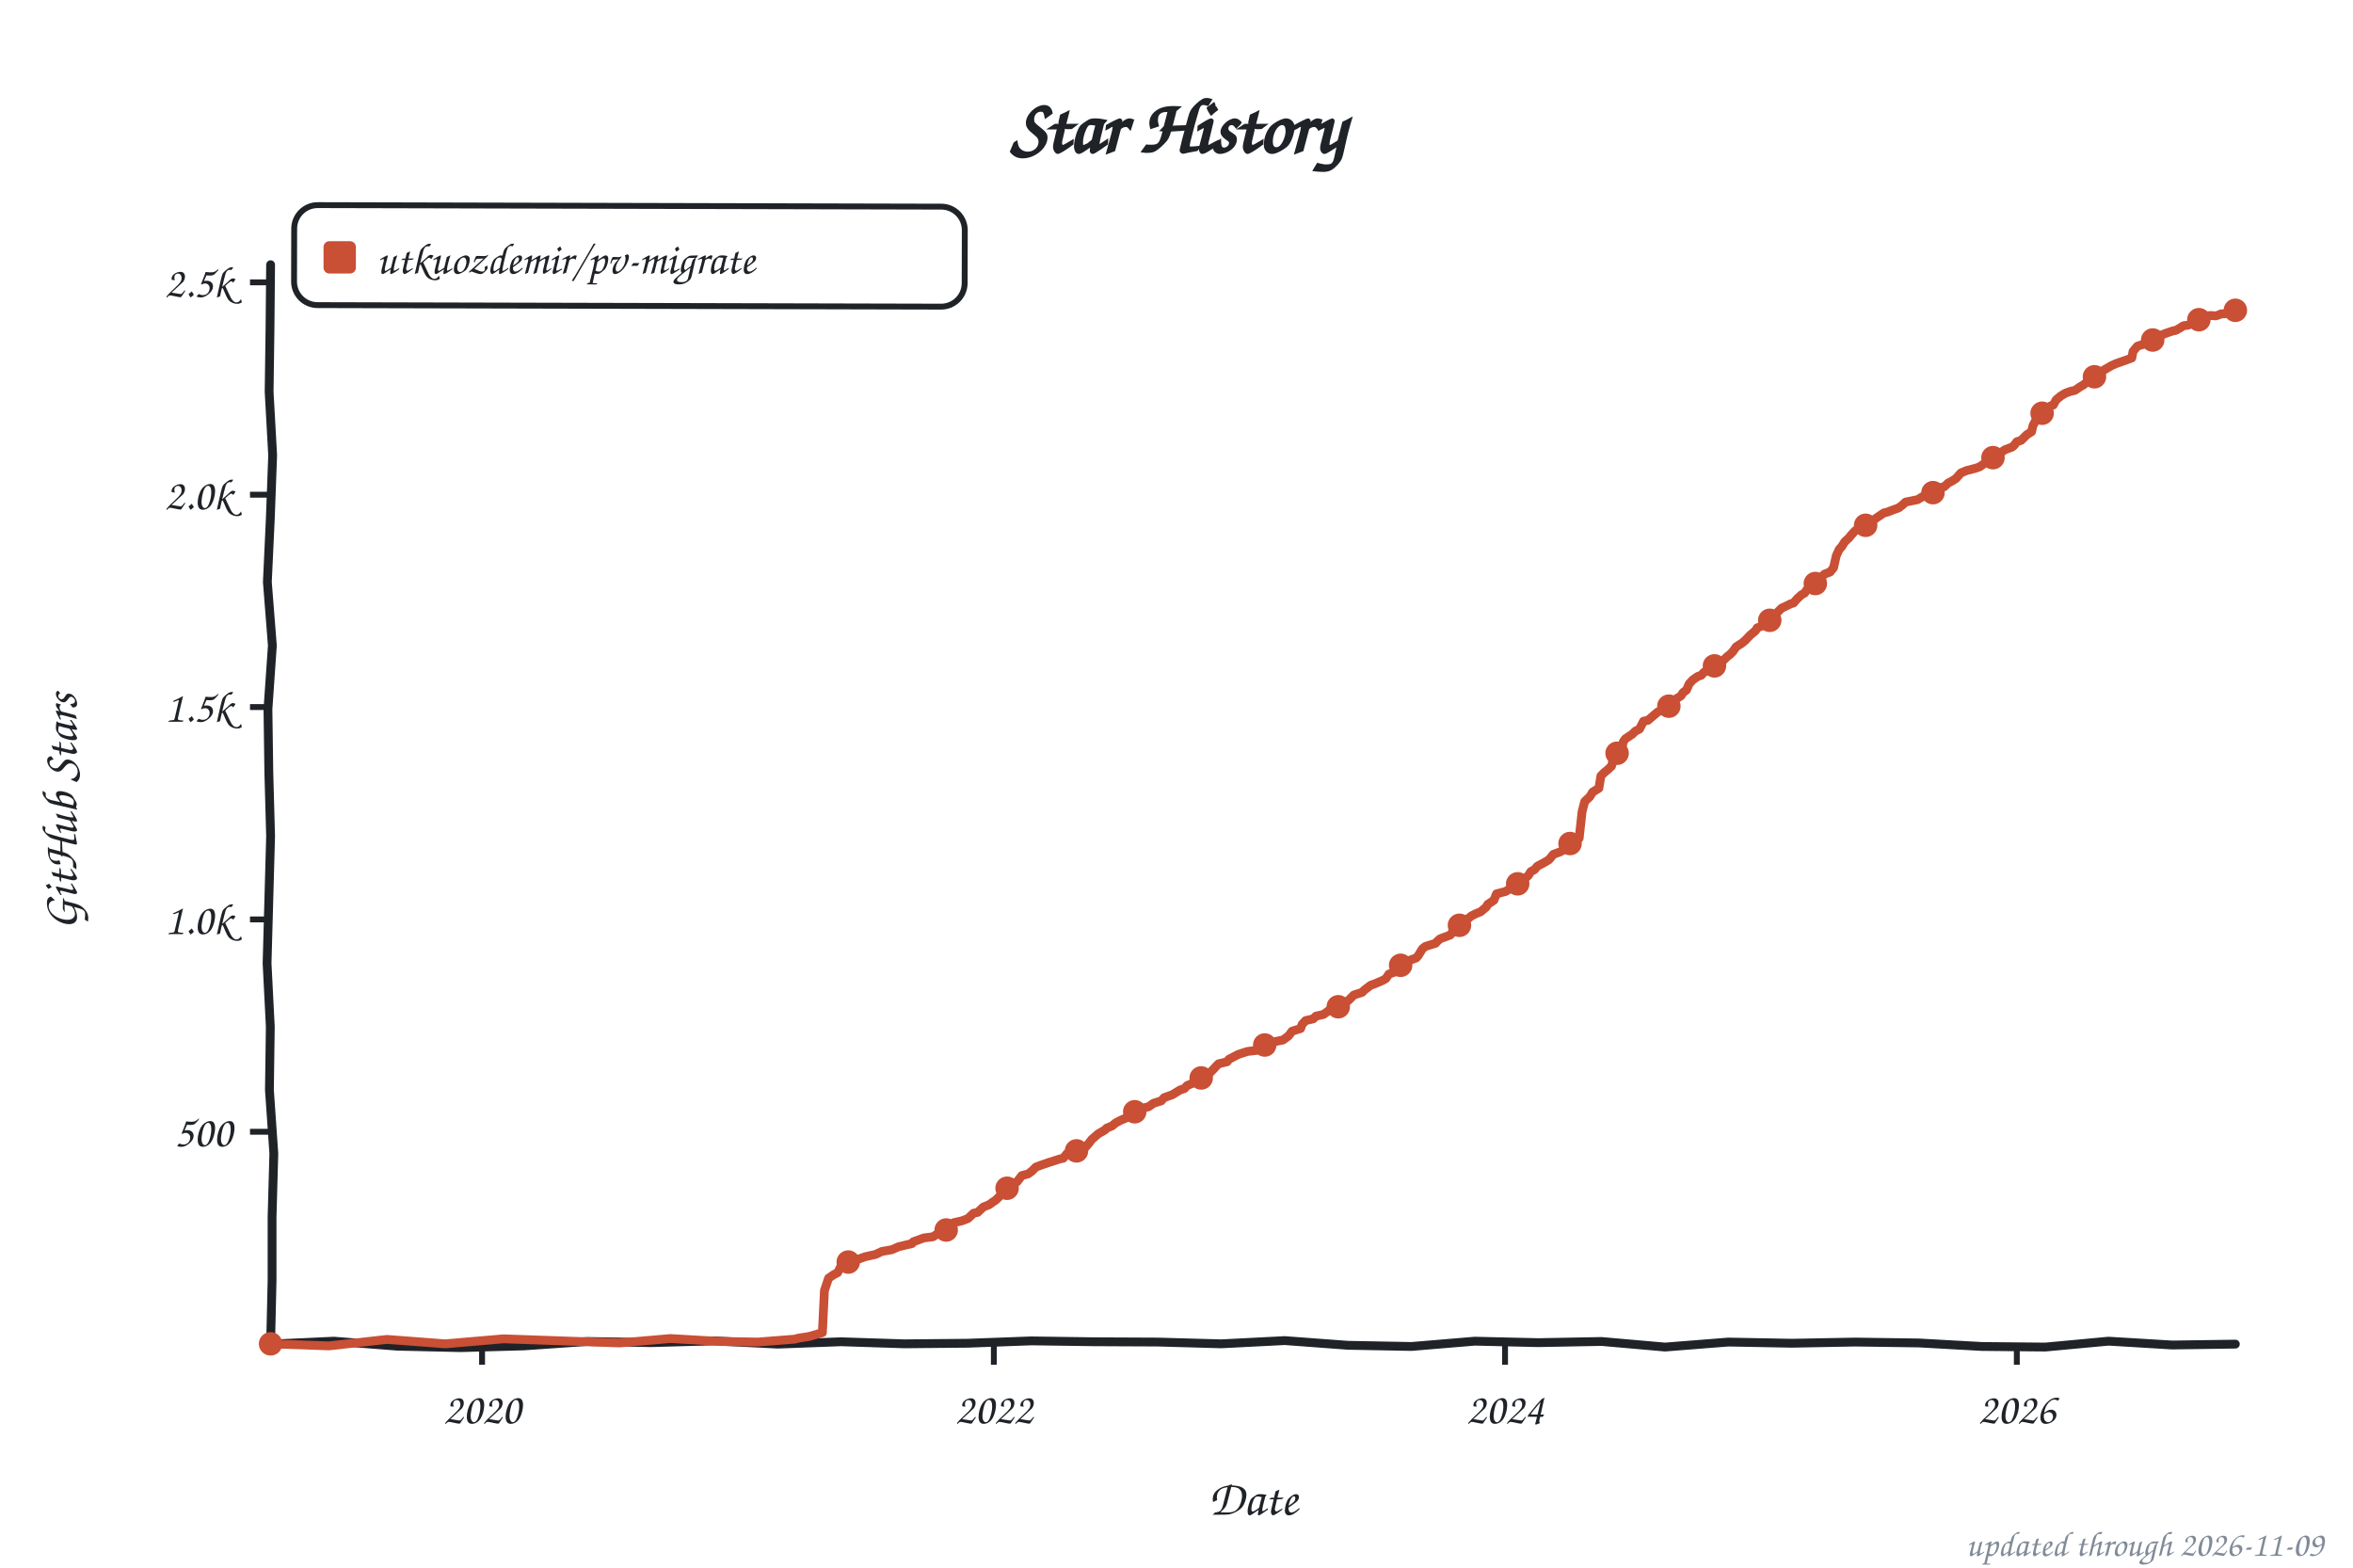
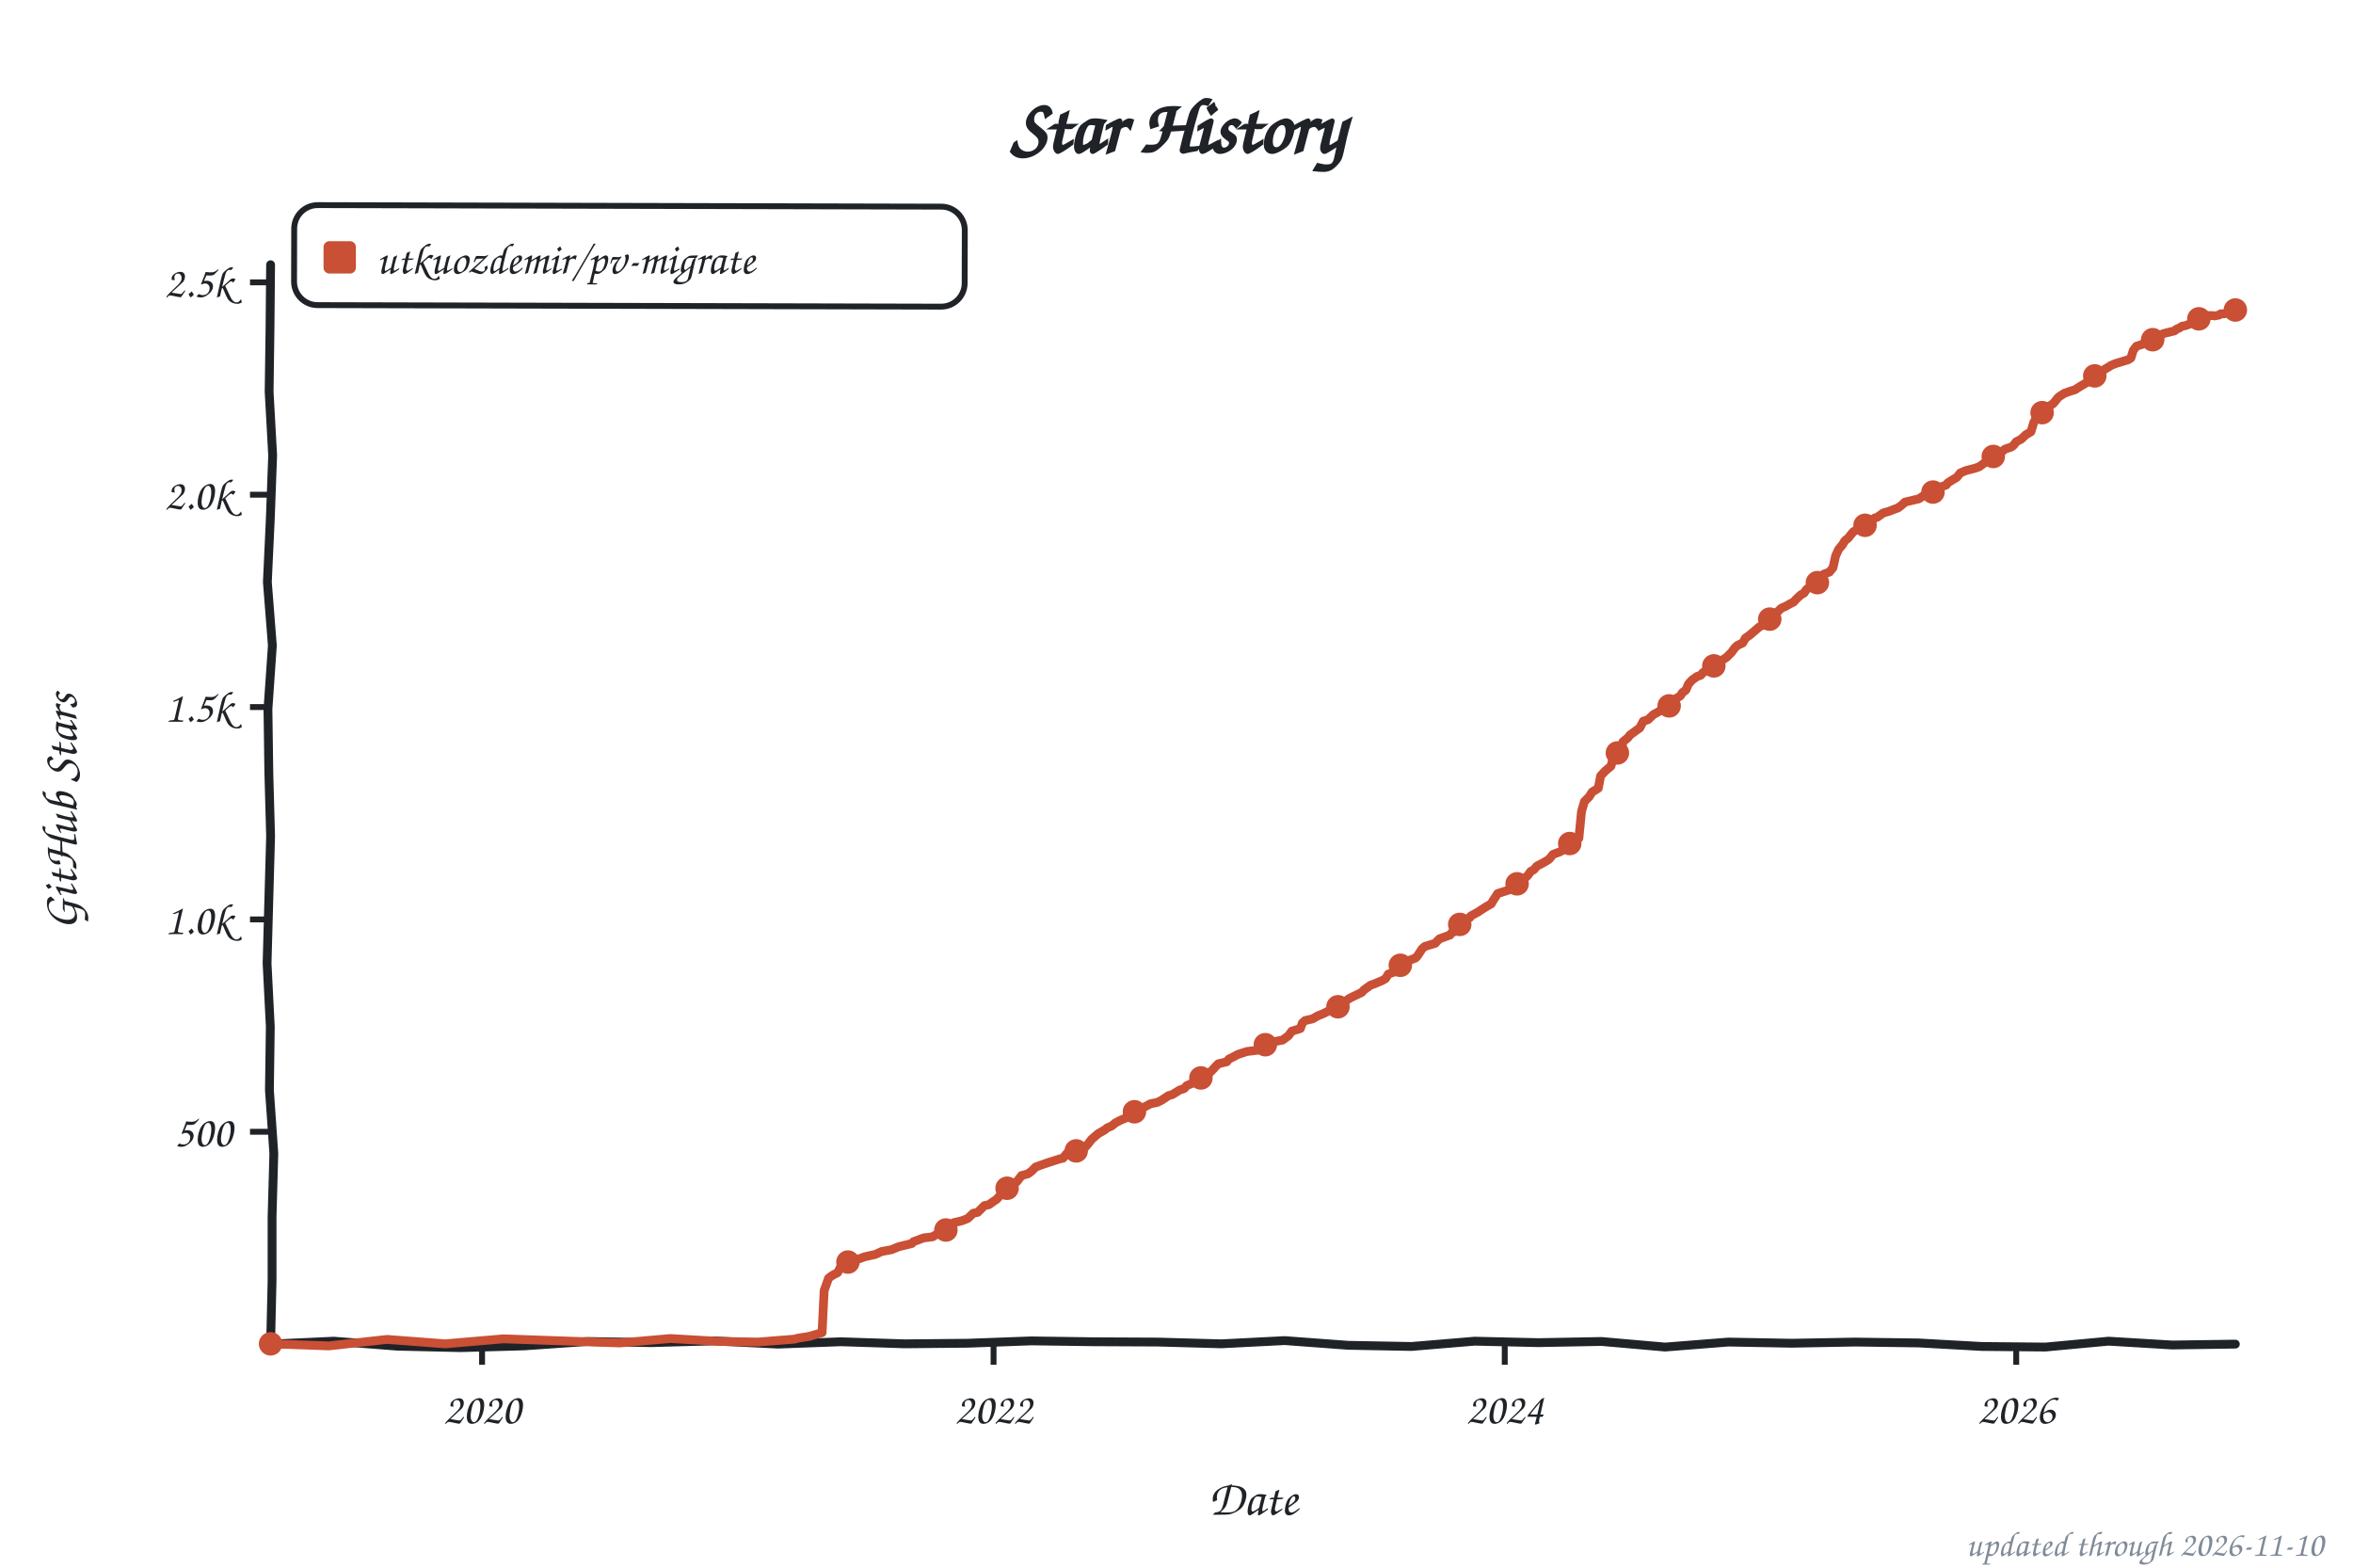
<svg xmlns="http://www.w3.org/2000/svg" width="800" height="533" viewBox="0 0 800 533" role="img" aria-label="Star history of utkuozdemir/pv-migrate">
  <style>text{font-family:"Comic Sans MS","Chalkboard SE","Comic Neue","Marker Felt",cursive}</style>
  <text x="400" y="52" font-size="26" font-weight="bold" text-anchor="middle" fill="#1f2328">Star History</text>
  <rect x="100" y="70" width="228" height="34" rx="8" fill="none" stroke="#1f2328" stroke-width="2" transform="rotate(0.14 214 87)" />
  <rect x="110" y="82" width="11" height="11" rx="2" fill="#c94f35" />
  <text x="128" y="93" font-size="15" fill="#1f2328" textLength="189" lengthAdjust="spacingAndGlyphs">utkuozdemir/pv-migrate</text>
  <line x1="85" y1="384.8" x2="92" y2="384.8" stroke="#1f2328" stroke-width="2" />
  <text x="79" y="389.8" font-size="15" text-anchor="end" fill="#1f2328">500</text>
  <line x1="85" y1="312.6" x2="92" y2="312.6" stroke="#1f2328" stroke-width="2" />
  <text x="79" y="317.6" font-size="15" text-anchor="end" fill="#1f2328">1.0k</text>
  <line x1="85" y1="240.4" x2="92" y2="240.4" stroke="#1f2328" stroke-width="2" />
  <text x="79" y="245.4" font-size="15" text-anchor="end" fill="#1f2328">1.5k</text>
  <line x1="85" y1="168.2" x2="92" y2="168.2" stroke="#1f2328" stroke-width="2" />
  <text x="79" y="173.2" font-size="15" text-anchor="end" fill="#1f2328">2.0k</text>
  <line x1="85" y1="96.0" x2="92" y2="96.0" stroke="#1f2328" stroke-width="2" />
  <text x="79" y="101.0" font-size="15" text-anchor="end" fill="#1f2328">2.5k</text>
  <line x1="163.9" y1="457" x2="163.9" y2="464" stroke="#1f2328" stroke-width="2" />
  <text x="163.9" y="484" font-size="15" text-anchor="middle" fill="#1f2328">2020</text>
-   <line x1="337.9" y1="457" x2="337.9" y2="464" stroke="#1f2328" stroke-width="2" />
-   <text x="337.9" y="484" font-size="15" text-anchor="middle" fill="#1f2328">2022</text>
-   <line x1="511.7" y1="457" x2="511.7" y2="464" stroke="#1f2328" stroke-width="2" />
-   <text x="511.7" y="484" font-size="15" text-anchor="middle" fill="#1f2328">2024</text>
-   <line x1="685.7" y1="457" x2="685.7" y2="464" stroke="#1f2328" stroke-width="2" />
-   <text x="685.7" y="484" font-size="15" text-anchor="middle" fill="#1f2328">2026</text>
+   <line x1="337.8" y1="457" x2="337.8" y2="464" stroke="#1f2328" stroke-width="2" />
+   <text x="337.8" y="484" font-size="15" text-anchor="middle" fill="#1f2328">2022</text>
+   <line x1="511.6" y1="457" x2="511.6" y2="464" stroke="#1f2328" stroke-width="2" />
+   <text x="511.6" y="484" font-size="15" text-anchor="middle" fill="#1f2328">2024</text>
+   <line x1="685.5" y1="457" x2="685.5" y2="464" stroke="#1f2328" stroke-width="2" />
+   <text x="685.5" y="484" font-size="15" text-anchor="middle" fill="#1f2328">2026</text>
  <text x="426" y="515" font-size="17" text-anchor="middle" fill="#1f2328">Date</text>
  <text x="26" y="276" font-size="17" text-anchor="middle" fill="#1f2328" transform="rotate(-90 26 276)">GitHub Stars</text>
  <path d="M 92.0,90.0 L 91.8,111.6 L 91.5,133.2 L 92.7,154.8 L 91.9,176.4 L 90.9,197.9 L 92.6,219.5 L 91.1,241.1 L 91.4,262.7 L 92.0,284.3 L 91.4,305.9 L 90.8,327.5 L 91.9,349.1 L 91.6,370.6 L 93.1,392.2 L 92.5,413.8 L 92.5,435.4 L 92.0,457.0 L 113.5,456.0 L 135.1,457.7 L 156.6,458.2 L 178.2,457.6 L 199.7,456.1 L 221.3,456.5 L 242.8,455.9 L 264.4,457.0 L 285.9,456.2 L 307.5,456.9 L 329.0,456.7 L 350.6,455.9 L 372.1,456.2 L 393.7,456.3 L 415.2,456.9 L 436.8,455.8 L 458.3,457.4 L 479.9,457.8 L 501.4,456.0 L 523.0,456.5 L 544.5,456.1 L 566.1,458.0 L 587.6,456.3 L 609.2,456.7 L 630.7,456.3 L 652.3,456.6 L 673.8,457.8 L 695.4,458.0 L 716.9,456.0 L 738.5,457.3 L 760.0,457.0" fill="none" stroke="#1f2328" stroke-width="3" stroke-linecap="round" stroke-linejoin="round" />
-   <path d="M 92.0,456.9 L 111.8,457.6 L 131.6,455.4 L 151.4,456.9 L 171.2,455.2 L 191.0,455.9 L 210.8,456.6 L 227.9,455.1 L 245.1,456.1 L 257.7,456.3 L 270.3,455.3 L 271.3,455.0 L 275.1,454.4 L 279.6,453.1 L 280.3,438.8 L 281.7,434.6 L 282.7,433.9 L 283.6,433.3 L 284.8,432.7 L 286.0,430.3 L 287.2,429.4 L 289.6,428.4 L 292.2,428.0 L 294.1,427.3 L 297.7,426.5 L 299.8,425.5 L 303.2,424.9 L 305.5,423.9 L 310.1,422.8 L 310.5,422.2 L 314.1,420.9 L 317.2,420.5 L 319.1,419.3 L 321.5,418.3 L 323.4,417.6 L 324.3,415.7 L 327.0,415.1 L 329.1,414.3 L 331.0,412.5 L 332.4,412.2 L 334.3,410.4 L 336.3,409.6 L 337.4,408.8 L 338.6,408.0 L 340.1,406.5 L 342.2,404.9 L 343.6,403.4 L 344.6,402.3 L 345.8,401.8 L 347.4,399.7 L 349.6,399.1 L 350.8,398.2 L 352.2,396.8 L 354.1,396.1 L 356.7,395.2 L 360.5,394.0 L 361.5,393.8 L 362.7,392.3 L 364.8,391.7 L 366.5,391.2 L 369.1,390.0 L 370.3,388.6 L 371.2,387.4 L 373.4,385.5 L 375.8,384.1 L 376.2,383.6 L 378.1,382.8 L 379.3,381.8 L 381.0,380.9 L 383.4,379.9 L 384.3,379.3 L 385.5,378.2 L 387.0,377.3 L 387.9,376.9 L 390.5,376.3 L 392.2,375.1 L 394.8,374.3 L 395.8,373.2 L 398.6,372.2 L 401.2,370.6 L 402.7,370.1 L 403.6,369.1 L 405.5,368.3 L 407.0,367.3 L 408.9,366.2 L 409.8,365.6 L 411.2,364.9 L 412.7,363.4 L 413.4,362.6 L 414.3,361.7 L 417.2,361.0 L 417.9,360.1 L 419.3,359.4 L 421.0,358.5 L 424.1,357.5 L 427.4,357.1 L 429.1,356.5 L 430.3,355.2 L 431.2,354.6 L 436.2,353.6 L 438.1,352.2 L 439.3,350.6 L 442.2,349.7 L 442.7,348.3 L 443.9,347.0 L 446.5,346.4 L 447.4,345.5 L 450.0,344.9 L 451.9,343.5 L 453.9,342.9 L 456.0,341.9 L 456.5,341.2 L 458.4,340.2 L 460.3,338.3 L 463.1,337.4 L 463.9,336.6 L 466.0,335.0 L 467.4,334.5 L 470.0,333.4 L 471.2,332.7 L 472.2,331.2 L 475.3,330.1 L 475.8,328.3 L 477.7,326.8 L 479.3,326.5 L 481.5,325.7 L 482.2,324.9 L 483.6,322.6 L 484.6,321.8 L 488.1,320.7 L 488.6,320.1 L 489.6,319.2 L 493.1,317.9 L 493.6,317.2 L 495.3,316.5 L 496.2,314.6 L 497.2,313.3 L 499.3,312.2 L 500.3,311.4 L 501.9,310.6 L 503.4,310.0 L 505.3,308.4 L 505.8,307.5 L 507.9,306.1 L 508.8,303.9 L 511.9,303.1 L 513.8,301.9 L 514.8,301.2 L 516.2,300.3 L 518.1,299.0 L 519.6,297.7 L 520.5,296.3 L 521.7,295.7 L 522.7,294.5 L 524.8,293.4 L 526.5,292.4 L 526.9,292.0 L 528.1,290.5 L 530.5,289.6 L 532.9,288.2 L 533.4,287.2 L 535.0,286.2 L 536.9,285.0 L 537.9,275.9 L 538.8,272.5 L 540.5,270.9 L 541.5,269.3 L 543.6,268.0 L 544.3,263.8 L 545.5,262.6 L 546.5,261.8 L 547.9,260.5 L 548.8,257.0 L 549.3,256.3 L 551.2,255.3 L 551.9,252.2 L 552.6,251.2 L 555.0,249.6 L 556.0,248.6 L 557.4,247.9 L 558.8,245.2 L 560.3,244.9 L 561.7,243.7 L 563.6,242.1 L 565.0,241.4 L 566.9,240.3 L 568.1,239.7 L 568.8,238.4 L 569.6,237.8 L 571.5,236.6 L 572.2,235.5 L 573.4,234.6 L 574.3,232.5 L 575.5,231.2 L 577.2,230.0 L 578.4,229.6 L 579.3,228.6 L 581.0,227.7 L 582.4,226.8 L 583.4,226.1 L 585.3,225.1 L 587.4,223.1 L 588.1,222.6 L 589.1,221.6 L 590.3,219.9 L 592.2,218.7 L 593.4,217.7 L 595.0,216.0 L 596.9,214.4 L 597.4,213.5 L 599.1,212.8 L 600.3,211.5 L 602.2,210.2 L 603.6,208.9 L 605.0,207.5 L 605.7,206.8 L 607.6,205.9 L 608.8,205.3 L 609.8,205.0 L 611.0,203.6 L 612.4,202.3 L 613.6,201.6 L 614.3,200.5 L 616.2,199.0 L 618.1,198.1 L 619.1,196.5 L 620.3,195.2 L 622.2,194.5 L 623.4,193.0 L 624.3,189.0 L 625.3,186.8 L 626.2,185.8 L 627.2,184.2 L 628.6,182.9 L 629.5,181.8 L 630.7,180.5 L 632.4,179.3 L 634.3,178.6 L 636.2,177.3 L 636.9,176.9 L 638.1,176.0 L 640.5,174.4 L 641.7,174.1 L 643.8,173.3 L 645.5,172.7 L 646.7,171.8 L 647.9,170.7 L 651.9,169.9 L 654.1,168.6 L 656.4,167.9 L 657.6,167.2 L 659.1,165.9 L 661.0,165.5 L 662.4,164.2 L 663.6,163.6 L 665.0,162.7 L 666.7,160.8 L 668.6,160.0 L 671.7,159.2 L 673.1,158.7 L 674.5,157.7 L 676.0,156.4 L 677.6,155.6 L 678.3,154.8 L 680.2,153.9 L 681.7,152.9 L 684.1,152.0 L 684.8,151.4 L 685.7,150.2 L 687.2,149.7 L 689.1,147.8 L 690.7,146.8 L 691.2,144.7 L 692.4,142.4 L 693.6,141.3 L 694.3,140.5 L 695.7,138.9 L 697.2,138.0 L 698.1,137.7 L 699.1,135.9 L 700.7,134.6 L 702.2,133.7 L 703.8,133.1 L 705.5,132.7 L 707.4,131.4 L 708.3,130.9 L 709.3,130.1 L 711.7,128.9 L 712.4,127.8 L 714.3,126.8 L 715.0,126.0 L 716.9,124.9 L 717.9,124.3 L 719.5,123.6 L 722.1,122.7 L 724.8,121.7 L 725.2,119.5 L 726.7,117.7 L 728.6,117.1 L 729.5,116.4 L 731.2,115.9 L 733.3,115.2 L 734.1,114.2 L 736.7,113.2 L 738.8,112.5 L 739.8,112.3 L 741.2,111.5 L 742.1,110.9 L 742.6,110.7 L 743.8,110.6 L 744.8,110.2 L 745.5,109.4 L 746.4,109.3 L 747.6,108.7 L 748.3,108.3 L 749.3,108.0 L 750.2,107.4 L 751.2,107.3 L 752.1,107.3 L 753.3,107.4 L 754.3,107.1 L 755.2,106.7 L 756.4,106.7 L 757.4,106.4 L 757.9,106.1 L 758.8,105.7 L 760.0,105.5" fill="none" stroke="#c94f35" stroke-width="3" stroke-linecap="round" stroke-linejoin="round" />
+   <path d="M 92.0,456.9 L 111.8,457.6 L 131.6,455.4 L 151.4,456.9 L 171.2,455.2 L 191.0,455.9 L 210.8,456.6 L 227.9,455.1 L 245.0,456.1 L 257.7,456.3 L 270.2,455.3 L 271.2,455.0 L 275.0,454.4 L 279.5,453.1 L 280.2,438.8 L 281.7,434.6 L 282.6,433.9 L 283.6,433.3 L 284.8,432.7 L 286.0,430.3 L 287.1,429.4 L 289.5,428.4 L 292.1,428.0 L 294.0,427.3 L 297.6,426.5 L 299.8,425.5 L 303.1,424.9 L 305.5,423.9 L 310.0,422.8 L 310.5,422.2 L 314.0,420.9 L 317.1,420.5 L 319.0,419.3 L 321.4,418.3 L 323.3,417.6 L 324.3,415.7 L 326.9,415.1 L 329.0,414.3 L 330.9,412.5 L 332.4,412.2 L 334.7,409.9 L 336.2,409.6 L 337.6,408.6 L 338.8,407.8 L 340.0,406.5 L 342.1,404.9 L 343.5,403.4 L 344.5,402.3 L 345.7,401.8 L 347.3,399.7 L 349.5,399.1 L 350.7,398.2 L 352.1,396.8 L 354.0,396.1 L 356.6,395.2 L 360.4,394.0 L 361.4,393.8 L 362.6,392.3 L 364.7,391.7 L 366.4,391.2 L 369.0,390.0 L 370.2,388.6 L 371.1,387.4 L 373.3,385.5 L 375.7,384.1 L 376.4,383.5 L 378.0,382.8 L 379.2,381.8 L 380.9,380.9 L 383.3,379.9 L 384.0,379.5 L 385.4,378.2 L 386.9,377.3 L 388.5,376.7 L 391.1,375.3 L 393.5,374.8 L 394.9,374.1 L 397.3,372.5 L 398.5,372.2 L 401.1,370.6 L 402.6,370.1 L 403.5,369.1 L 405.4,368.3 L 406.8,367.3 L 408.3,366.5 L 409.7,365.6 L 411.1,364.9 L 412.6,363.4 L 413.3,362.6 L 414.2,361.7 L 417.1,361.0 L 417.8,360.1 L 419.2,359.4 L 420.9,358.5 L 424.0,357.5 L 427.3,357.1 L 429.0,356.5 L 430.2,355.2 L 431.1,354.6 L 436.1,353.6 L 438.0,352.2 L 439.2,350.6 L 442.1,349.7 L 442.8,347.8 L 443.7,347.0 L 446.3,346.4 L 448.0,345.4 L 450.2,344.5 L 452.3,343.4 L 454.7,342.5 L 455.9,341.9 L 456.8,340.9 L 458.7,339.5 L 459.9,338.9 L 463.0,337.4 L 463.7,336.6 L 465.9,335.0 L 467.3,334.5 L 469.9,333.4 L 471.1,332.7 L 472.0,331.2 L 475.1,330.1 L 475.6,328.3 L 477.3,326.9 L 479.2,326.5 L 481.3,325.7 L 482.0,324.9 L 483.5,322.6 L 484.4,321.8 L 488.0,320.7 L 488.5,320.1 L 489.4,319.2 L 493.0,317.9 L 493.5,317.2 L 495.1,316.5 L 496.1,314.6 L 497.5,312.9 L 499.7,312.0 L 500.1,311.4 L 502.5,310.1 L 503.7,309.3 L 505.1,308.4 L 507.0,307.3 L 507.7,306.1 L 509.2,303.8 L 513.0,302.6 L 513.9,301.6 L 515.4,300.8 L 516.1,300.3 L 518.0,299.0 L 519.4,297.7 L 520.4,296.3 L 521.5,295.7 L 522.5,294.5 L 524.6,293.4 L 526.3,292.4 L 526.8,292.0 L 528.0,290.5 L 530.4,289.6 L 532.7,288.2 L 533.2,287.2 L 534.9,286.2 L 536.8,285.0 L 537.7,275.9 L 538.7,272.5 L 540.3,270.9 L 541.3,269.3 L 543.4,268.0 L 544.2,263.8 L 545.8,262.1 L 546.5,261.5 L 547.7,260.5 L 548.7,257.0 L 549.6,256.1 L 551.1,255.3 L 551.8,252.2 L 553.4,250.9 L 554.2,249.9 L 556.1,248.5 L 557.5,247.5 L 558.7,245.2 L 560.3,244.7 L 562.2,242.9 L 563.2,242.4 L 565.3,241.1 L 566.8,240.3 L 568.0,239.7 L 568.7,238.4 L 569.4,237.8 L 571.3,236.6 L 572.0,235.5 L 573.2,234.6 L 574.1,232.5 L 575.3,231.2 L 577.0,230.0 L 578.2,229.6 L 579.1,228.6 L 580.8,227.7 L 581.8,227.0 L 584.4,225.7 L 585.6,224.4 L 587.0,223.5 L 588.7,221.8 L 589.8,220.3 L 590.6,219.5 L 592.5,218.6 L 593.4,217.0 L 594.8,216.0 L 596.7,214.4 L 598.2,213.1 L 599.1,212.7 L 600.1,211.5 L 602.7,209.2 L 603.4,208.9 L 605.1,207.3 L 605.6,206.8 L 607.0,206.2 L 608.6,205.3 L 609.8,204.7 L 610.8,203.6 L 612.2,202.3 L 613.4,201.6 L 614.1,200.5 L 616.0,199.0 L 617.9,198.1 L 618.9,196.5 L 620.1,195.2 L 622.0,194.5 L 623.2,193.0 L 624.1,189.0 L 625.1,186.8 L 626.5,185.1 L 627.2,183.9 L 628.4,182.9 L 630.1,180.8 L 631.7,179.9 L 632.2,179.3 L 635.3,178.0 L 635.8,177.4 L 637.4,176.1 L 638.2,175.9 L 640.3,174.4 L 642.4,173.8 L 643.6,173.3 L 645.3,172.7 L 646.5,171.8 L 647.7,170.7 L 652.4,169.6 L 653.9,168.6 L 656.2,167.9 L 658.4,166.8 L 658.9,165.9 L 661.7,164.9 L 662.2,164.2 L 664.1,163.0 L 665.3,162.3 L 666.5,160.8 L 668.4,160.0 L 671.5,159.2 L 672.9,158.7 L 674.3,157.7 L 675.8,156.4 L 677.4,155.6 L 678.6,154.5 L 680.3,153.8 L 681.7,152.7 L 683.8,152.0 L 684.6,151.4 L 685.5,150.2 L 687.2,149.3 L 688.8,147.8 L 690.5,146.8 L 691.5,143.5 L 692.2,142.4 L 693.4,141.3 L 694.6,140.0 L 695.5,138.9 L 696.9,138.0 L 698.1,137.2 L 699.8,135.1 L 700.5,134.6 L 701.9,133.7 L 703.6,133.1 L 705.5,132.5 L 707.2,131.4 L 708.4,130.7 L 710.3,129.6 L 711.5,128.9 L 712.2,127.8 L 714.1,126.8 L 715.5,125.6 L 716.7,124.9 L 717.6,124.3 L 719.3,123.6 L 723.6,122.3 L 724.5,121.7 L 725.3,119.1 L 726.4,117.7 L 728.3,117.1 L 729.3,116.4 L 731.7,115.6 L 733.3,115.1 L 735.3,113.5 L 736.4,113.2 L 739.3,112.5 L 740.0,111.9 L 741.0,111.5 L 741.9,110.9 L 743.1,110.7 L 744.1,110.3 L 744.5,110.2 L 745.5,109.4 L 746.4,109.0 L 747.4,108.7 L 748.6,108.3 L 749.5,107.7 L 750.5,107.3 L 751.2,107.3 L 752.1,107.3 L 753.1,107.4 L 754.5,107.1 L 755.0,106.7 L 756.2,106.7 L 757.1,106.4 L 758.3,106.0 L 759.0,105.8 L 760.0,105.4" fill="none" stroke="#c94f35" stroke-width="3" stroke-linecap="round" stroke-linejoin="round" />
  <circle cx="92.0" cy="456.9" r="4" fill="#c94f35" />
-   <circle cx="288.4" cy="429.1" r="4" fill="#c94f35" />
-   <circle cx="321.7" cy="418.2" r="4" fill="#c94f35" />
+   <circle cx="288.3" cy="429.1" r="4" fill="#c94f35" />
+   <circle cx="321.6" cy="418.2" r="4" fill="#c94f35" />
  <circle cx="342.4" cy="404.0" r="4" fill="#c94f35" />
-   <circle cx="366.0" cy="391.3" r="4" fill="#c94f35" />
-   <circle cx="385.8" cy="378.0" r="4" fill="#c94f35" />
-   <circle cx="408.4" cy="366.5" r="4" fill="#c94f35" />
-   <circle cx="430.0" cy="355.3" r="4" fill="#c94f35" />
-   <circle cx="455.0" cy="342.3" r="4" fill="#c94f35" />
-   <circle cx="476.2" cy="328.2" r="4" fill="#c94f35" />
-   <circle cx="496.2" cy="314.6" r="4" fill="#c94f35" />
-   <circle cx="516.0" cy="300.5" r="4" fill="#c94f35" />
-   <circle cx="533.8" cy="286.8" r="4" fill="#c94f35" />
-   <circle cx="549.8" cy="256.1" r="4" fill="#c94f35" />
-   <circle cx="567.4" cy="240.1" r="4" fill="#c94f35" />
-   <circle cx="582.9" cy="226.4" r="4" fill="#c94f35" />
-   <circle cx="601.7" cy="210.9" r="4" fill="#c94f35" />
-   <circle cx="617.2" cy="198.4" r="4" fill="#c94f35" />
-   <circle cx="634.3" cy="178.6" r="4" fill="#c94f35" />
-   <circle cx="657.2" cy="167.5" r="4" fill="#c94f35" />
-   <circle cx="677.6" cy="155.6" r="4" fill="#c94f35" />
-   <circle cx="694.3" cy="140.5" r="4" fill="#c94f35" />
-   <circle cx="712.1" cy="128.1" r="4" fill="#c94f35" />
-   <circle cx="731.9" cy="115.6" r="4" fill="#c94f35" />
-   <circle cx="747.6" cy="108.7" r="4" fill="#c94f35" />
-   <circle cx="760.0" cy="105.5" r="4" fill="#c94f35" />
-   <text x="790" y="529" font-size="12" text-anchor="end" fill="#818b98">updated through 2026-11-09</text>
+   <circle cx="365.9" cy="391.3" r="4" fill="#c94f35" />
+   <circle cx="385.7" cy="378.0" r="4" fill="#c94f35" />
+   <circle cx="408.3" cy="366.5" r="4" fill="#c94f35" />
+   <circle cx="430.2" cy="355.2" r="4" fill="#c94f35" />
+   <circle cx="454.9" cy="342.3" r="4" fill="#c94f35" />
+   <circle cx="476.1" cy="328.2" r="4" fill="#c94f35" />
+   <circle cx="496.3" cy="314.3" r="4" fill="#c94f35" />
+   <circle cx="515.8" cy="300.5" r="4" fill="#c94f35" />
+   <circle cx="533.7" cy="286.8" r="4" fill="#c94f35" />
+   <circle cx="549.9" cy="256.0" r="4" fill="#c94f35" />
+   <circle cx="567.5" cy="240.0" r="4" fill="#c94f35" />
+   <circle cx="582.7" cy="226.4" r="4" fill="#c94f35" />
+   <circle cx="601.7" cy="210.5" r="4" fill="#c94f35" />
+   <circle cx="617.9" cy="198.1" r="4" fill="#c94f35" />
+   <circle cx="634.1" cy="178.6" r="4" fill="#c94f35" />
+   <circle cx="657.2" cy="167.3" r="4" fill="#c94f35" />
+   <circle cx="677.7" cy="155.2" r="4" fill="#c94f35" />
+   <circle cx="694.3" cy="140.3" r="4" fill="#c94f35" />
+   <circle cx="712.2" cy="127.8" r="4" fill="#c94f35" />
+   <circle cx="731.9" cy="115.5" r="4" fill="#c94f35" />
+   <circle cx="747.6" cy="108.4" r="4" fill="#c94f35" />
+   <circle cx="760.0" cy="105.4" r="4" fill="#c94f35" />
+   <text x="790" y="529" font-size="12" text-anchor="end" fill="#818b98">updated through 2026-11-10</text>
</svg>
